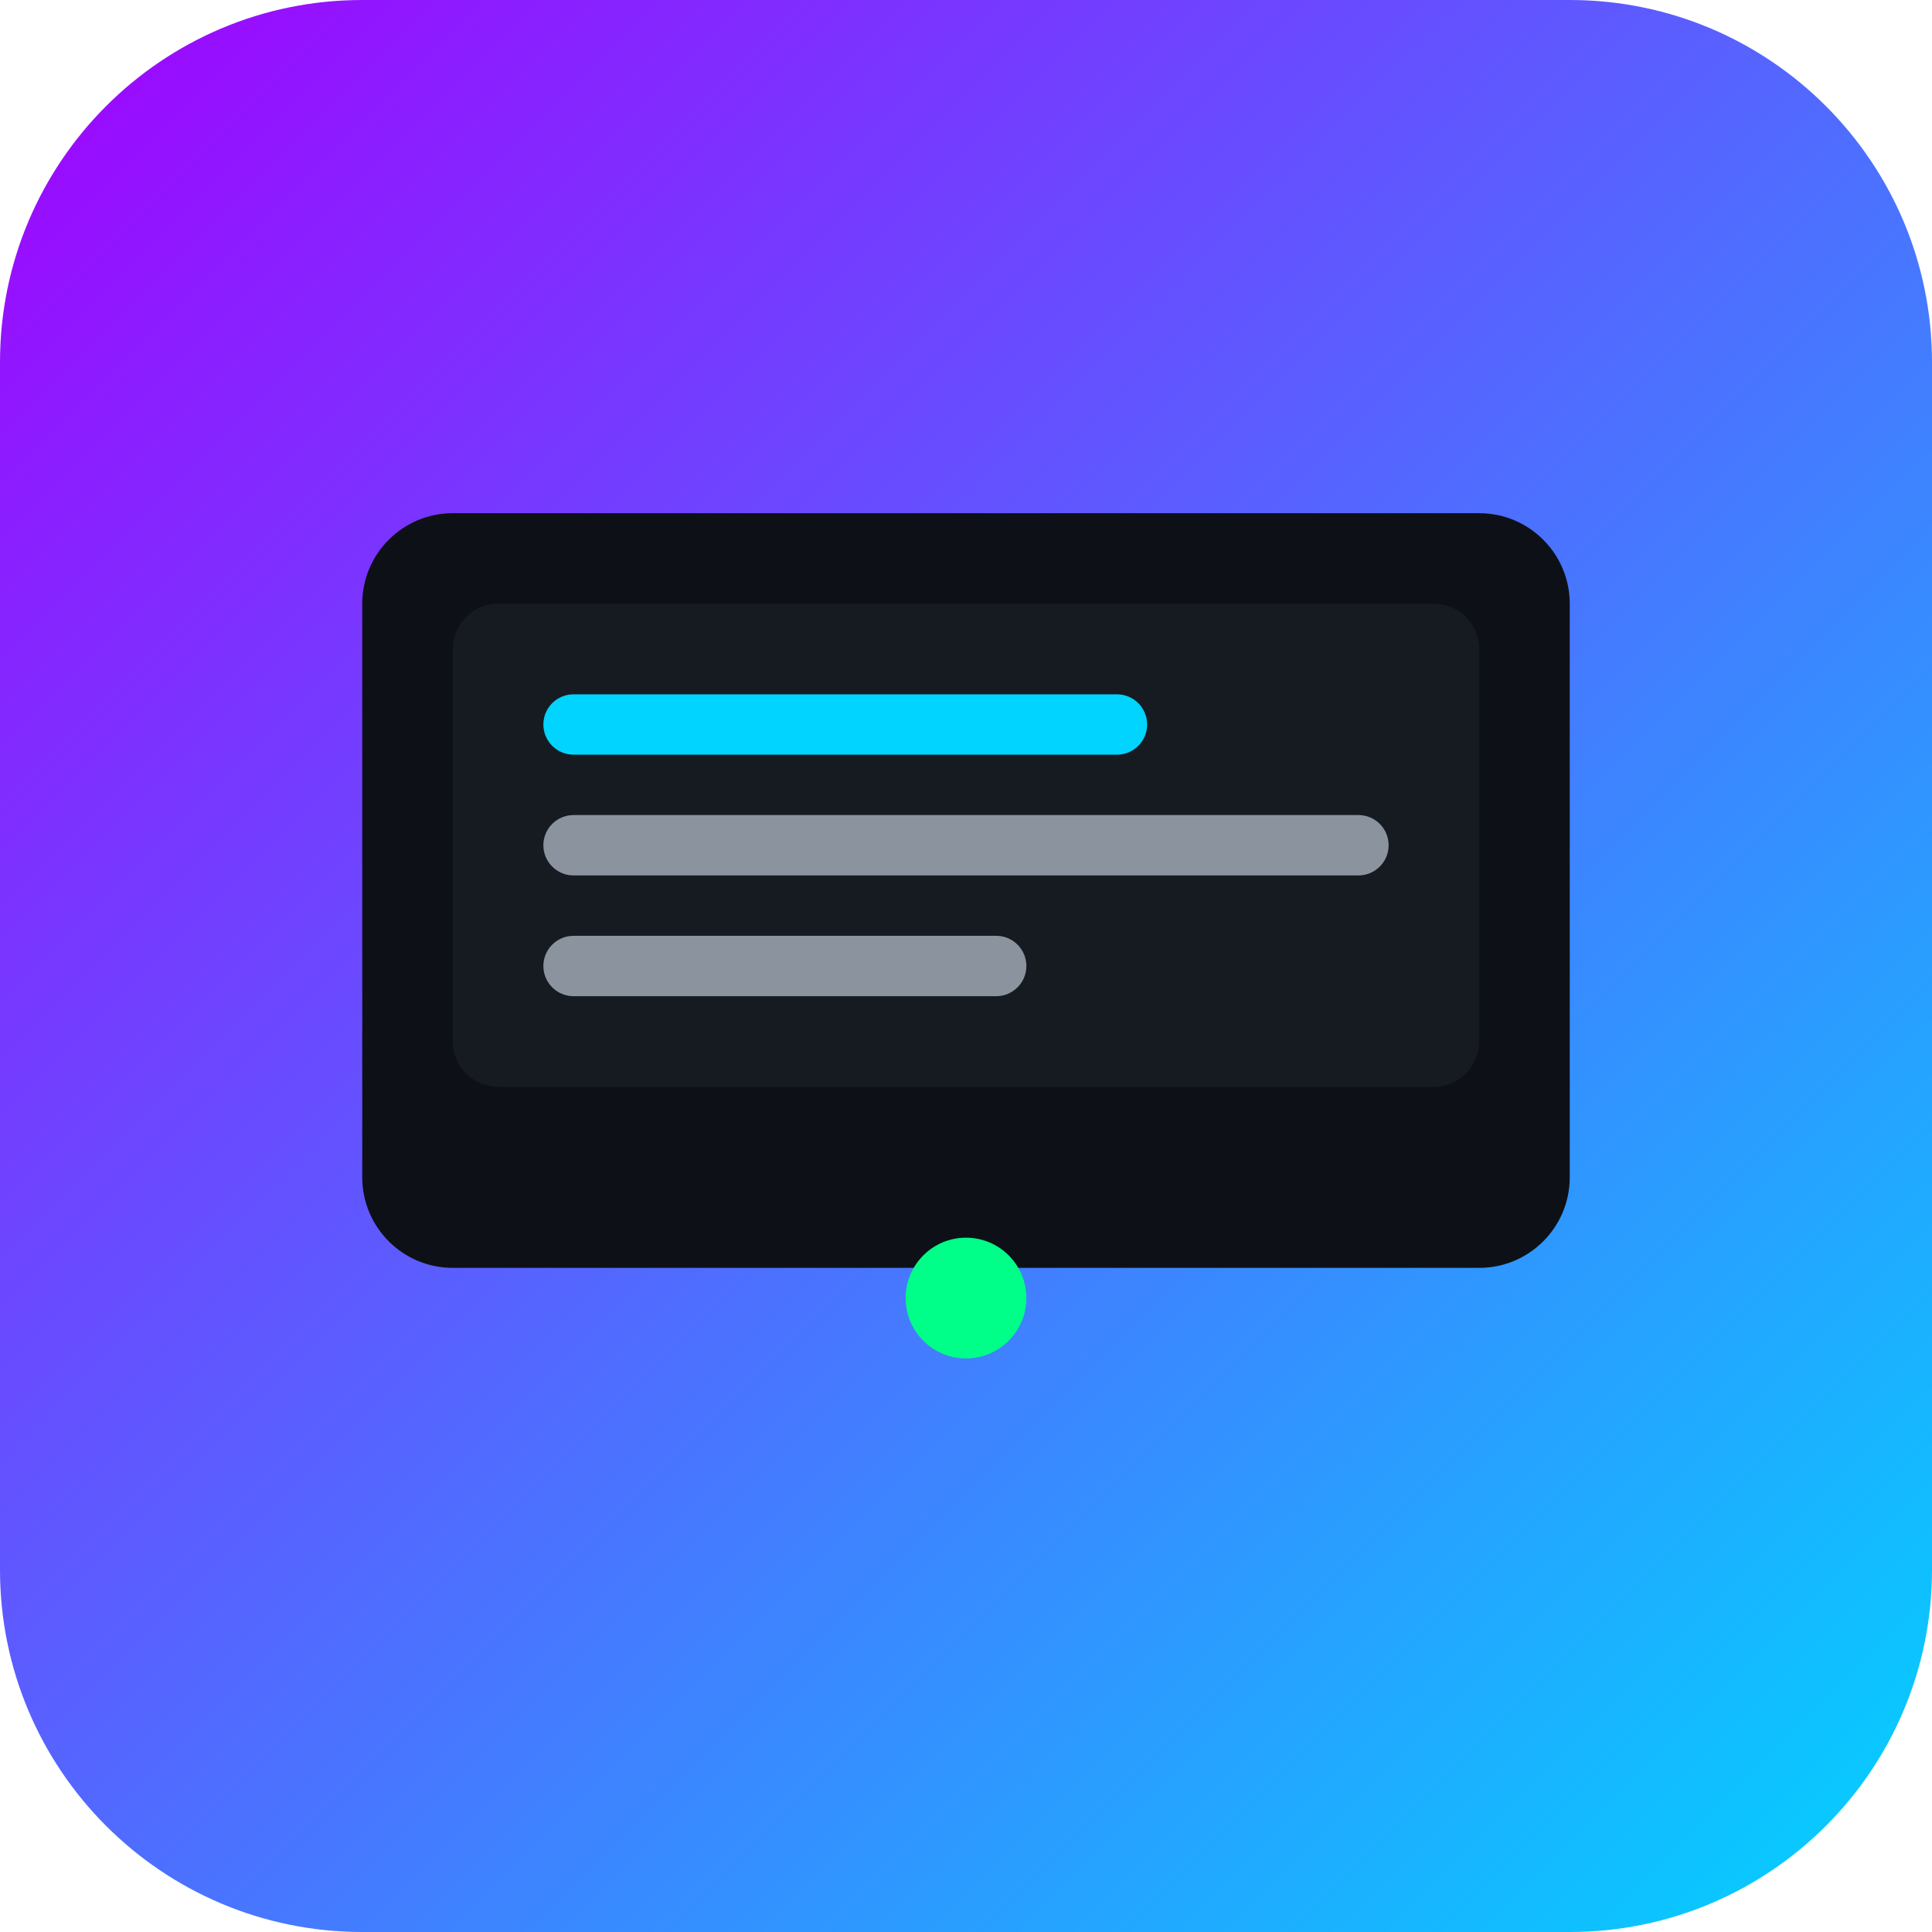
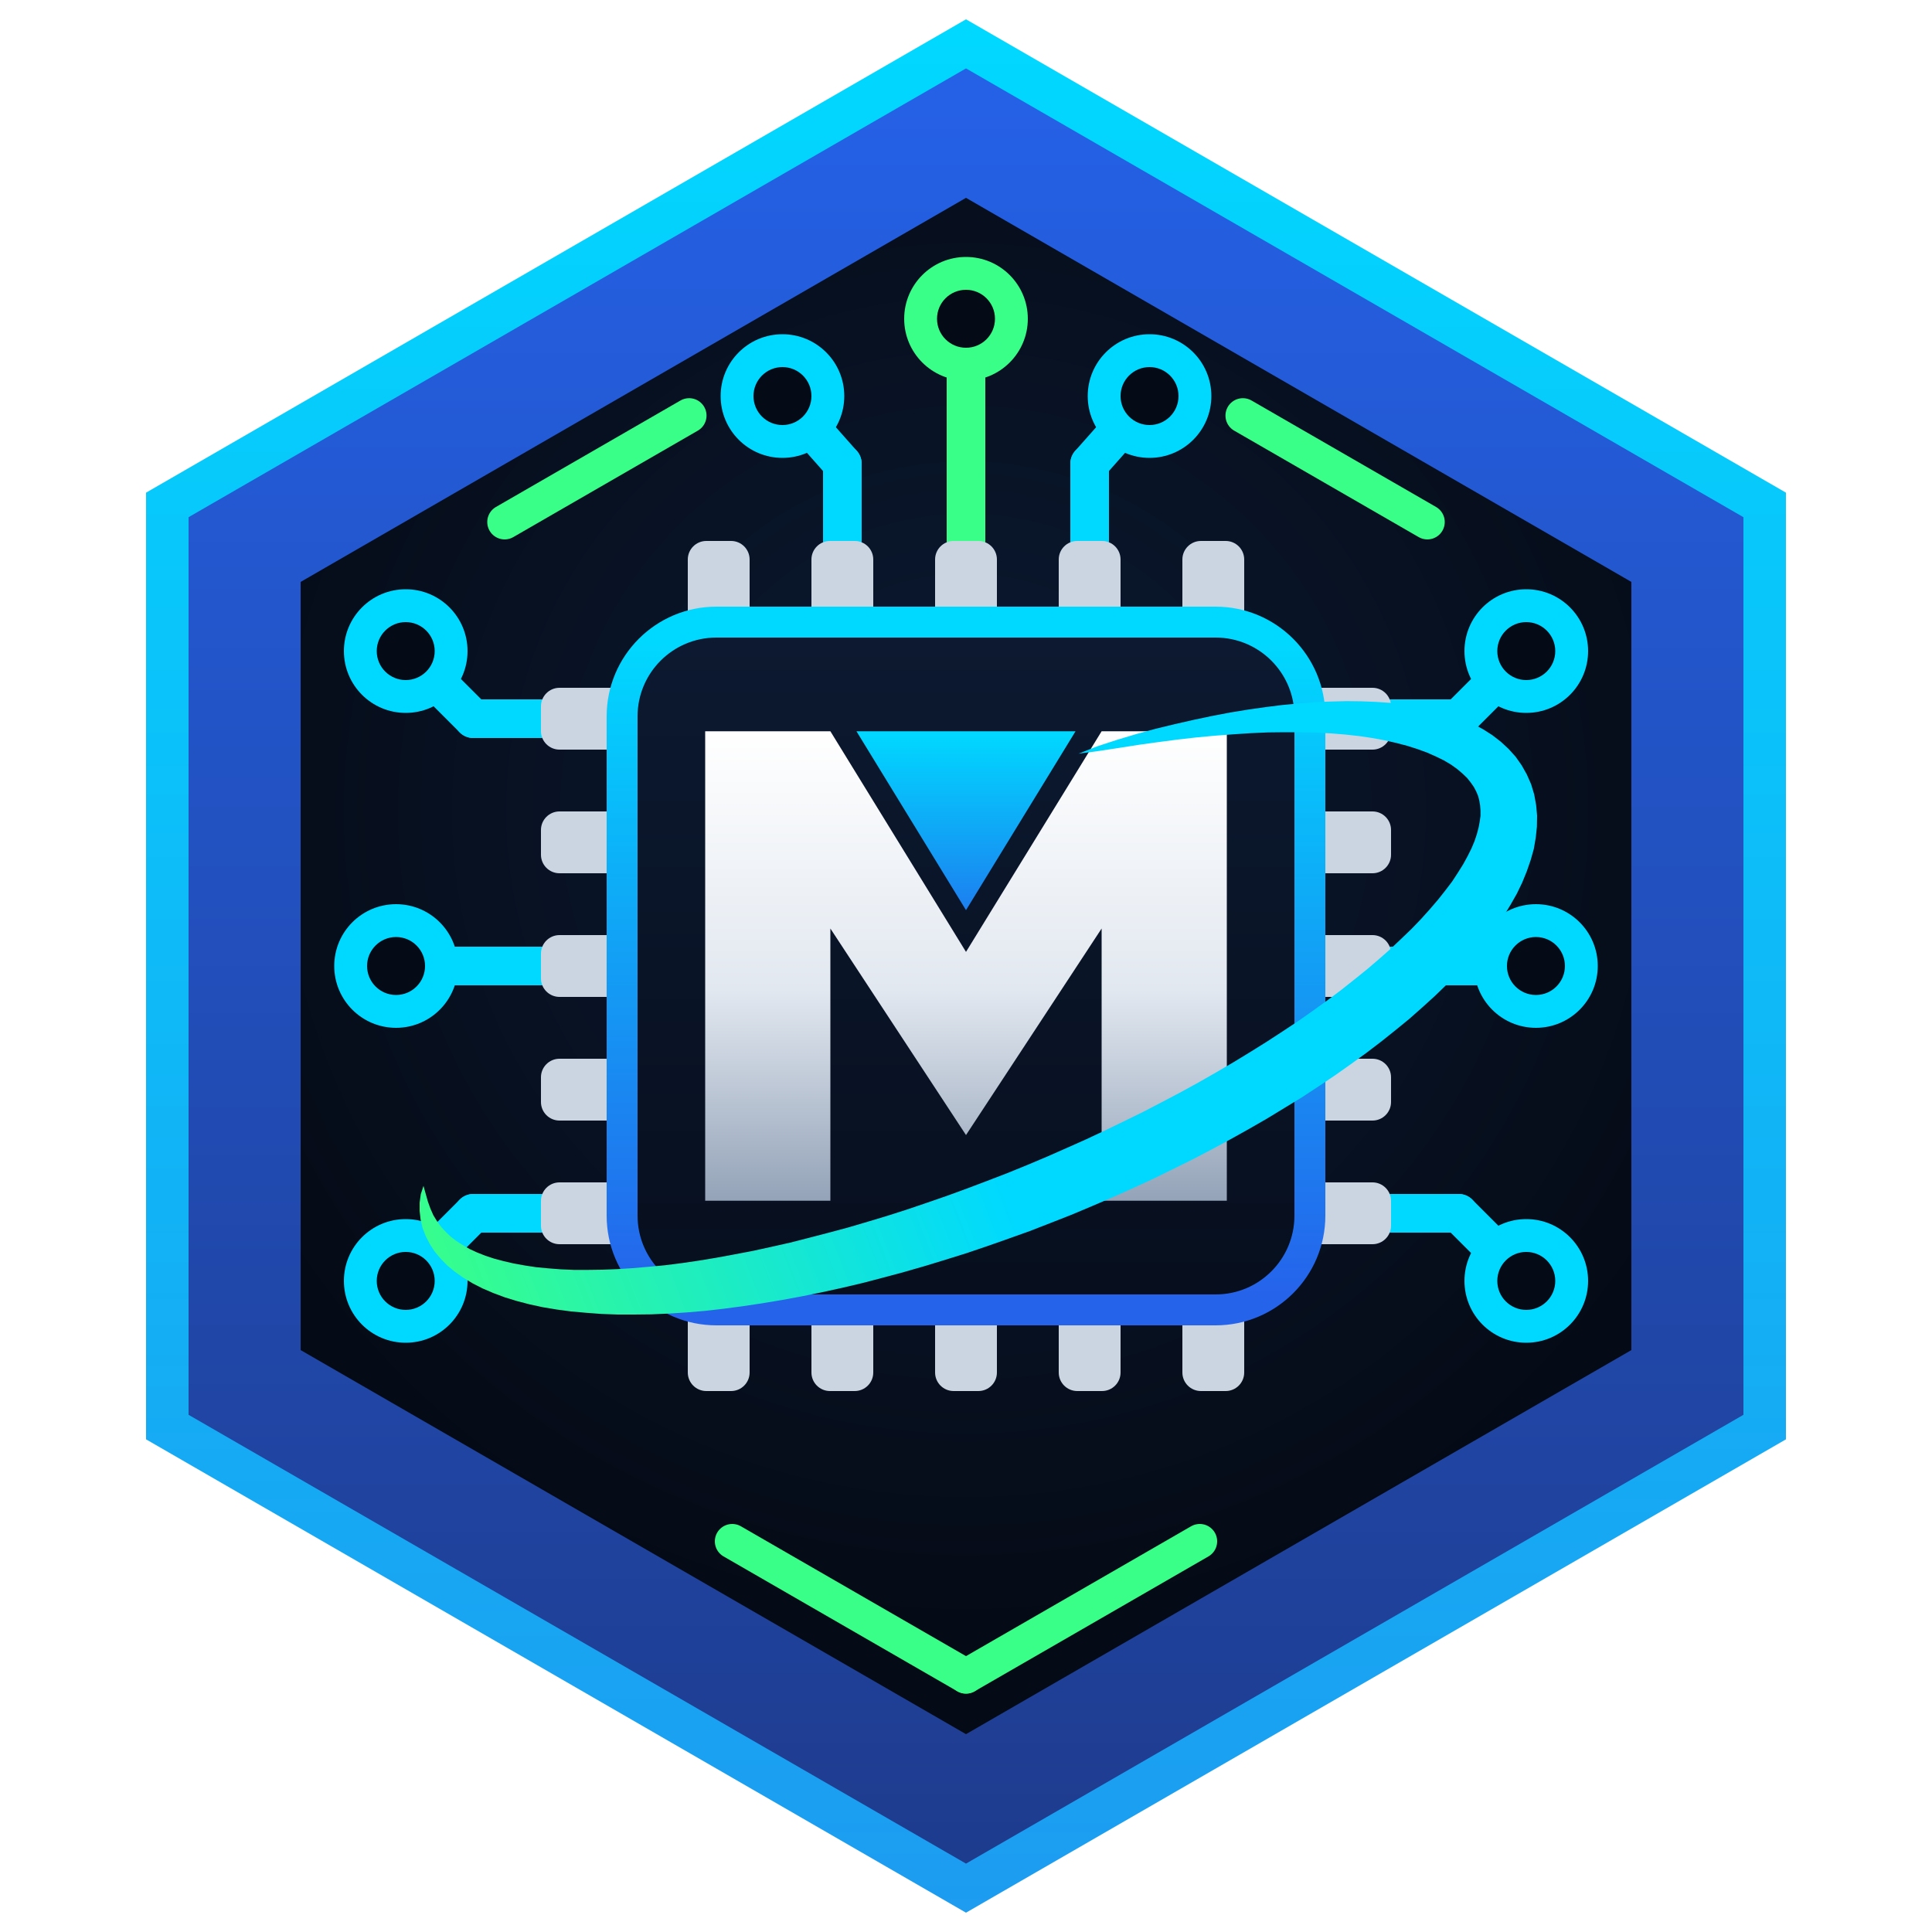
- <svg xmlns="http://www.w3.org/2000/svg" viewBox="0 0 128 128">
+ <svg xmlns="http://www.w3.org/2000/svg" viewBox="0 0 100 100" width="128" height="128">
  <defs>
-     <linearGradient id="g" x1="0%" y1="0%" x2="100%" y2="100%">
-       <stop offset="0%" stop-color="#a200ff" />
-       <stop offset="100%" stop-color="#00d4ff" />
+     <linearGradient id="g0" gradientUnits="userSpaceOnUse" x1="0" y1="0" x2="0" y2="100">
+       <stop offset="0" stop-color="rgb(0,217,255)" />
+       <stop offset="1" stop-color="rgb(29,155,240)" />
+     </linearGradient>
+     <linearGradient id="g1" gradientUnits="userSpaceOnUse" x1="0" y1="0" x2="0" y2="100">
+       <stop offset="0" stop-color="rgb(37,99,235)" />
+       <stop offset="1" stop-color="rgb(30,58,138)" />
+     </linearGradient>
+     <radialGradient id="g2" gradientUnits="userSpaceOnUse" cx="50" cy="42" r="60">
+       <stop offset="0" stop-color="rgb(11,26,51)" />
+       <stop offset="0.7" stop-color="rgb(5,11,22)" />
+       <stop offset="1" stop-color="rgb(5,11,22)" />
+     </radialGradient>
+     <linearGradient id="g3" gradientUnits="userSpaceOnUse" x1="0" y1="33" x2="0" y2="67">
+       <stop offset="0" stop-color="rgb(0,217,255)" />
+       <stop offset="1" stop-color="rgb(37,99,235)" />
+     </linearGradient>
+     <linearGradient id="g4" gradientUnits="userSpaceOnUse" x1="0" y1="33" x2="0" y2="67">
+       <stop offset="0" stop-color="rgb(12,25,48)" />
+       <stop offset="1" stop-color="rgb(7,15,30)" />
+     </linearGradient>
+     <linearGradient id="g5" gradientUnits="userSpaceOnUse" x1="0" y1="37.85" x2="0" y2="50">
+       <stop offset="0" stop-color="rgb(0,217,255)" />
+       <stop offset="1" stop-color="rgb(37,99,235)" />
+     </linearGradient>
+     <linearGradient id="g6" gradientUnits="userSpaceOnUse" x1="0" y1="37.85" x2="0" y2="62.15">
+       <stop offset="0" stop-color="rgb(255,255,255)" />
+       <stop offset="0.55" stop-color="rgb(226,232,240)" />
+       <stop offset="1" stop-color="rgb(148,163,184)" />
+     </linearGradient>
+     <linearGradient id="g7" gradientUnits="userSpaceOnUse" x1="20" y1="62" x2="82" y2="38">
+       <stop offset="0" stop-color="rgb(57,255,136)" />
+       <stop offset="0.45" stop-color="rgb(0,217,255)" />
+       <stop offset="1" stop-color="rgb(0,217,255)" />
    </linearGradient>
  </defs>
-   <rect width="128" height="128" rx="24" fill="url(#g)" />
-   <rect x="24" y="34" width="80" height="50" rx="6" fill="#0d1117" />
-   <rect x="30" y="40" width="68" height="32" rx="3" fill="#161b22" />
-   <circle cx="64" cy="86" r="4" fill="#00ff88" />
-   <rect x="36" y="46" width="40" height="4" rx="2" fill="#00d4ff" />
-   <rect x="36" y="54" width="56" height="4" rx="2" fill="#8b949e" />
-   <rect x="36" y="62" width="32" height="4" rx="2" fill="#8b949e" />
+   <polygon points="50,1 92.44,25.5 92.44,74.5 50,99 7.56,74.5 7.56,25.5" fill="url(#g0)" />
+   <polygon points="50,3.54 90.24,26.77 90.24,73.23 50,96.46 9.76,73.23 9.76,26.77" fill="url(#g1)" />
+   <polygon points="50,10.24 84.44,30.12 84.44,69.88 50,89.76 15.56,69.88 15.56,30.12" fill="url(#g2)" />
+   <line x1="26.12" y1="27.02" x2="35.67" y2="21.51" stroke-width="1.8" stroke-linecap="round" stroke="rgb(57,255,136)" />
+   <line x1="64.33" y1="21.51" x2="73.88" y2="27.02" stroke-width="1.8" stroke-linecap="round" stroke="rgb(57,255,136)" />
+   <line x1="62.1" y1="79.78" x2="50" y2="86.76" stroke-width="1.8" stroke-linecap="round" stroke="rgb(57,255,136)" />
+   <line x1="50" y1="86.76" x2="37.9" y2="79.78" stroke-width="1.8" stroke-linecap="round" stroke="rgb(57,255,136)" />
+   <line x1="28" y1="37.2" x2="24.5" y2="37.2" stroke-width="2" stroke-linecap="round" stroke="rgb(0,217,255)" />
+   <line x1="24.5" y1="37.2" x2="21" y2="33.7" stroke-width="2" stroke-linecap="round" stroke="rgb(0,217,255)" />
+   <circle cx="21" cy="33.7" r="3.2" fill="rgb(0,217,255)" />
+   <circle cx="21" cy="33.7" r="1.5" fill="rgb(5,11,22)" />
+   <line x1="28" y1="50" x2="20.5" y2="50" stroke-width="2" stroke-linecap="round" stroke="rgb(0,217,255)" />
+   <circle cx="20.5" cy="50" r="3.2" fill="rgb(0,217,255)" />
+   <circle cx="20.5" cy="50" r="1.5" fill="rgb(5,11,22)" />
+   <line x1="28" y1="62.8" x2="24.5" y2="62.8" stroke-width="2" stroke-linecap="round" stroke="rgb(0,217,255)" />
+   <line x1="24.5" y1="62.8" x2="21" y2="66.3" stroke-width="2" stroke-linecap="round" stroke="rgb(0,217,255)" />
+   <circle cx="21" cy="66.3" r="3.2" fill="rgb(0,217,255)" />
+   <circle cx="21" cy="66.3" r="1.5" fill="rgb(5,11,22)" />
+   <line x1="72" y1="37.2" x2="75.5" y2="37.2" stroke-width="2" stroke-linecap="round" stroke="rgb(0,217,255)" />
+   <line x1="75.5" y1="37.2" x2="79" y2="33.7" stroke-width="2" stroke-linecap="round" stroke="rgb(0,217,255)" />
+   <circle cx="79" cy="33.7" r="3.2" fill="rgb(0,217,255)" />
+   <circle cx="79" cy="33.7" r="1.5" fill="rgb(5,11,22)" />
+   <line x1="72" y1="50" x2="79.5" y2="50" stroke-width="2" stroke-linecap="round" stroke="rgb(0,217,255)" />
+   <circle cx="79.5" cy="50" r="3.2" fill="rgb(0,217,255)" />
+   <circle cx="79.5" cy="50" r="1.5" fill="rgb(5,11,22)" />
+   <line x1="72" y1="62.8" x2="75.5" y2="62.8" stroke-width="2" stroke-linecap="round" stroke="rgb(0,217,255)" />
+   <line x1="75.5" y1="62.8" x2="79" y2="66.3" stroke-width="2" stroke-linecap="round" stroke="rgb(0,217,255)" />
+   <circle cx="79" cy="66.3" r="3.2" fill="rgb(0,217,255)" />
+   <circle cx="79" cy="66.3" r="1.5" fill="rgb(5,11,22)" />
+   <line x1="43.6" y1="28" x2="43.6" y2="24" stroke-width="2" stroke-linecap="round" stroke="rgb(0,217,255)" />
+   <line x1="43.6" y1="24" x2="40.5" y2="20.5" stroke-width="2" stroke-linecap="round" stroke="rgb(0,217,255)" />
+   <circle cx="40.5" cy="20.5" r="3.2" fill="rgb(0,217,255)" />
+   <circle cx="40.5" cy="20.5" r="1.5" fill="rgb(5,11,22)" />
+   <line x1="56.4" y1="28" x2="56.4" y2="24" stroke-width="2" stroke-linecap="round" stroke="rgb(0,217,255)" />
+   <line x1="56.4" y1="24" x2="59.5" y2="20.5" stroke-width="2" stroke-linecap="round" stroke="rgb(0,217,255)" />
+   <circle cx="59.5" cy="20.5" r="3.2" fill="rgb(0,217,255)" />
+   <circle cx="59.5" cy="20.5" r="1.5" fill="rgb(5,11,22)" />
+   <line x1="50" y1="28" x2="50" y2="16.5" stroke-width="2" stroke-linecap="round" stroke="rgb(57,255,136)" />
+   <circle cx="50" cy="16.5" r="3.2" fill="rgb(57,255,136)" />
+   <circle cx="50" cy="16.5" r="1.5" fill="rgb(5,11,22)" />
+   <rect x="35.6" y="28" width="3.2" height="6" rx="0.96" fill="rgb(203,213,225)" />
+   <rect x="42" y="28" width="3.2" height="6" rx="0.96" fill="rgb(203,213,225)" />
+   <rect x="48.4" y="28" width="3.2" height="6" rx="0.96" fill="rgb(203,213,225)" />
+   <rect x="54.8" y="28" width="3.2" height="6" rx="0.96" fill="rgb(203,213,225)" />
+   <rect x="61.2" y="28" width="3.2" height="6" rx="0.96" fill="rgb(203,213,225)" />
+   <rect x="66" y="35.6" width="6" height="3.2" rx="0.96" fill="rgb(203,213,225)" />
+   <rect x="66" y="42" width="6" height="3.2" rx="0.96" fill="rgb(203,213,225)" />
+   <rect x="66" y="48.4" width="6" height="3.2" rx="0.96" fill="rgb(203,213,225)" />
+   <rect x="66" y="54.8" width="6" height="3.2" rx="0.96" fill="rgb(203,213,225)" />
+   <rect x="66" y="61.2" width="6" height="3.2" rx="0.96" fill="rgb(203,213,225)" />
+   <rect x="61.2" y="66" width="3.2" height="6" rx="0.96" fill="rgb(203,213,225)" />
+   <rect x="54.8" y="66" width="3.2" height="6" rx="0.96" fill="rgb(203,213,225)" />
+   <rect x="48.4" y="66" width="3.2" height="6" rx="0.96" fill="rgb(203,213,225)" />
+   <rect x="42" y="66" width="3.2" height="6" rx="0.96" fill="rgb(203,213,225)" />
+   <rect x="35.6" y="66" width="3.2" height="6" rx="0.96" fill="rgb(203,213,225)" />
+   <rect x="28" y="61.2" width="6" height="3.2" rx="0.96" fill="rgb(203,213,225)" />
+   <rect x="28" y="54.8" width="6" height="3.2" rx="0.96" fill="rgb(203,213,225)" />
+   <rect x="28" y="48.4" width="6" height="3.2" rx="0.96" fill="rgb(203,213,225)" />
+   <rect x="28" y="42" width="6" height="3.2" rx="0.96" fill="rgb(203,213,225)" />
+   <rect x="28" y="35.6" width="6" height="3.2" rx="0.96" fill="rgb(203,213,225)" />
+   <rect x="31.4" y="31.4" width="37.2" height="37.2" rx="5.68" fill="url(#g3)" />
+   <rect x="33" y="33" width="34" height="34" rx="4.08" fill="url(#g4)" />
+   <polygon points="44.33,37.85 55.67,37.85 50,47.11" fill="url(#g5)" />
+   <polygon points="36.5,62.15 36.5,37.85 42.98,37.85 50,49.27 57.02,37.85 63.5,37.85 63.5,62.15 57.02,62.15 57.02,48.06 50,58.75 42.98,48.06 42.98,62.15" fill="url(#g6)" />
+   <polygon points="55.82,39.01 56.82,38.62 57.83,38.29 58.83,37.99 59.82,37.72 60.81,37.48 61.78,37.26 62.73,37.06 63.67,36.88 64.59,36.73 65.5,36.6 66.38,36.49 67.25,36.41 68.09,36.34 68.91,36.31 69.71,36.29 70.48,36.3 71.23,36.33 71.96,36.38 72.65,36.46 73.32,36.57 73.97,36.7 74.59,36.85 75.17,37.03 75.74,37.24 76.27,37.48 76.77,37.75 77.24,38.05 77.68,38.39 78.08,38.76 78.45,39.17 78.76,39.61 79.03,40.09 79.25,40.59 79.41,41.12 79.51,41.67 79.56,42.22 79.55,42.79 79.49,43.36 79.39,43.94 79.23,44.51 79.03,45.09 78.79,45.68 78.51,46.26 78.18,46.84 77.82,47.43 77.42,48.02 76.98,48.6 76.51,49.19 76,49.79 75.45,50.38 74.87,50.97 74.26,51.56 73.61,52.15 72.93,52.75 72.22,53.33 71.48,53.92 70.72,54.5 69.92,55.08 69.1,55.66 68.25,56.23 67.38,56.8 66.48,57.35 65.56,57.91 64.62,58.45 63.67,58.98 62.69,59.51 61.69,60.03 60.68,60.53 59.66,61.03 58.62,61.51 57.57,61.98 56.52,62.43 55.45,62.88 54.38,63.3 53.3,63.72 52.21,64.11 51.13,64.49 50.04,64.86 48.95,65.2 47.87,65.53 46.79,65.84 45.71,66.13 44.64,66.41 43.58,66.66 42.53,66.89 41.49,67.1 40.46,67.29 39.44,67.46 38.44,67.61 37.46,67.74 36.49,67.85 35.55,67.93 34.62,67.99 33.72,68.03 32.83,68.04 31.98,68.04 31.14,68.01 30.34,67.95 29.56,67.88 28.81,67.78 28.09,67.66 27.4,67.51 26.75,67.34 26.13,67.15 25.54,66.93 24.98,66.69 24.47,66.43 23.99,66.14 23.55,65.83 23.15,65.5 22.8,65.14 22.49,64.77 22.24,64.38 22.03,63.97 21.87,63.55 21.77,63.12 21.72,62.68 21.72,62.25 21.78,61.81 21.92,61.38 21.92,61.38 22.04,61.81 22.15,62.2 22.28,62.56 22.43,62.9 22.62,63.21 22.83,63.5 23.07,63.76 23.33,64.01 23.63,64.24 23.96,64.45 24.31,64.65 24.7,64.83 25.13,65 25.59,65.15 26.08,65.28 26.6,65.4 27.16,65.5 27.75,65.59 28.38,65.65 29.03,65.7 29.72,65.73 30.43,65.73 31.17,65.72 31.95,65.69 32.74,65.64 33.56,65.57 34.41,65.49 35.28,65.38 36.17,65.25 37.08,65.1 38,64.93 38.95,64.75 39.91,64.54 40.89,64.32 41.87,64.07 42.87,63.81 43.88,63.54 44.9,63.24 45.93,62.93 46.96,62.6 47.99,62.25 49.03,61.89 50.07,61.51 51.1,61.12 52.14,60.72 53.17,60.3 54.19,59.87 55.21,59.42 56.22,58.97 57.22,58.5 58.21,58.02 59.19,57.54 60.15,57.04 61.1,56.54 62.03,56.03 62.94,55.51 63.83,54.99 64.7,54.46 65.55,53.93 66.38,53.39 67.18,52.86 67.95,52.32 68.7,51.78 69.42,51.24 70.1,50.7 70.76,50.17 71.39,49.63 71.98,49.11 72.54,48.58 73.07,48.07 73.56,47.56 74.01,47.06 74.43,46.57 74.81,46.09 75.16,45.63 75.46,45.17 75.73,44.74 75.96,44.32 76.16,43.92 76.32,43.54 76.44,43.18 76.53,42.84 76.59,42.52 76.63,42.23 76.63,41.95 76.61,41.69 76.57,41.45 76.51,41.21 76.41,40.97 76.29,40.74 76.13,40.51 75.94,40.27 75.7,40.04 75.43,39.81 75.11,39.58 74.74,39.36 74.33,39.16 73.88,38.96 73.39,38.78 72.86,38.61 72.29,38.46 71.68,38.32 71.03,38.2 70.35,38.1 69.63,38.02 68.89,37.96 68.11,37.92 67.3,37.9 66.47,37.9 65.61,37.91 64.72,37.95 63.81,38.01 62.88,38.08 61.92,38.17 60.95,38.28 59.96,38.41 58.95,38.55 57.93,38.71 56.88,38.87 55.82,39.01" fill="url(#g7)" />
</svg>
